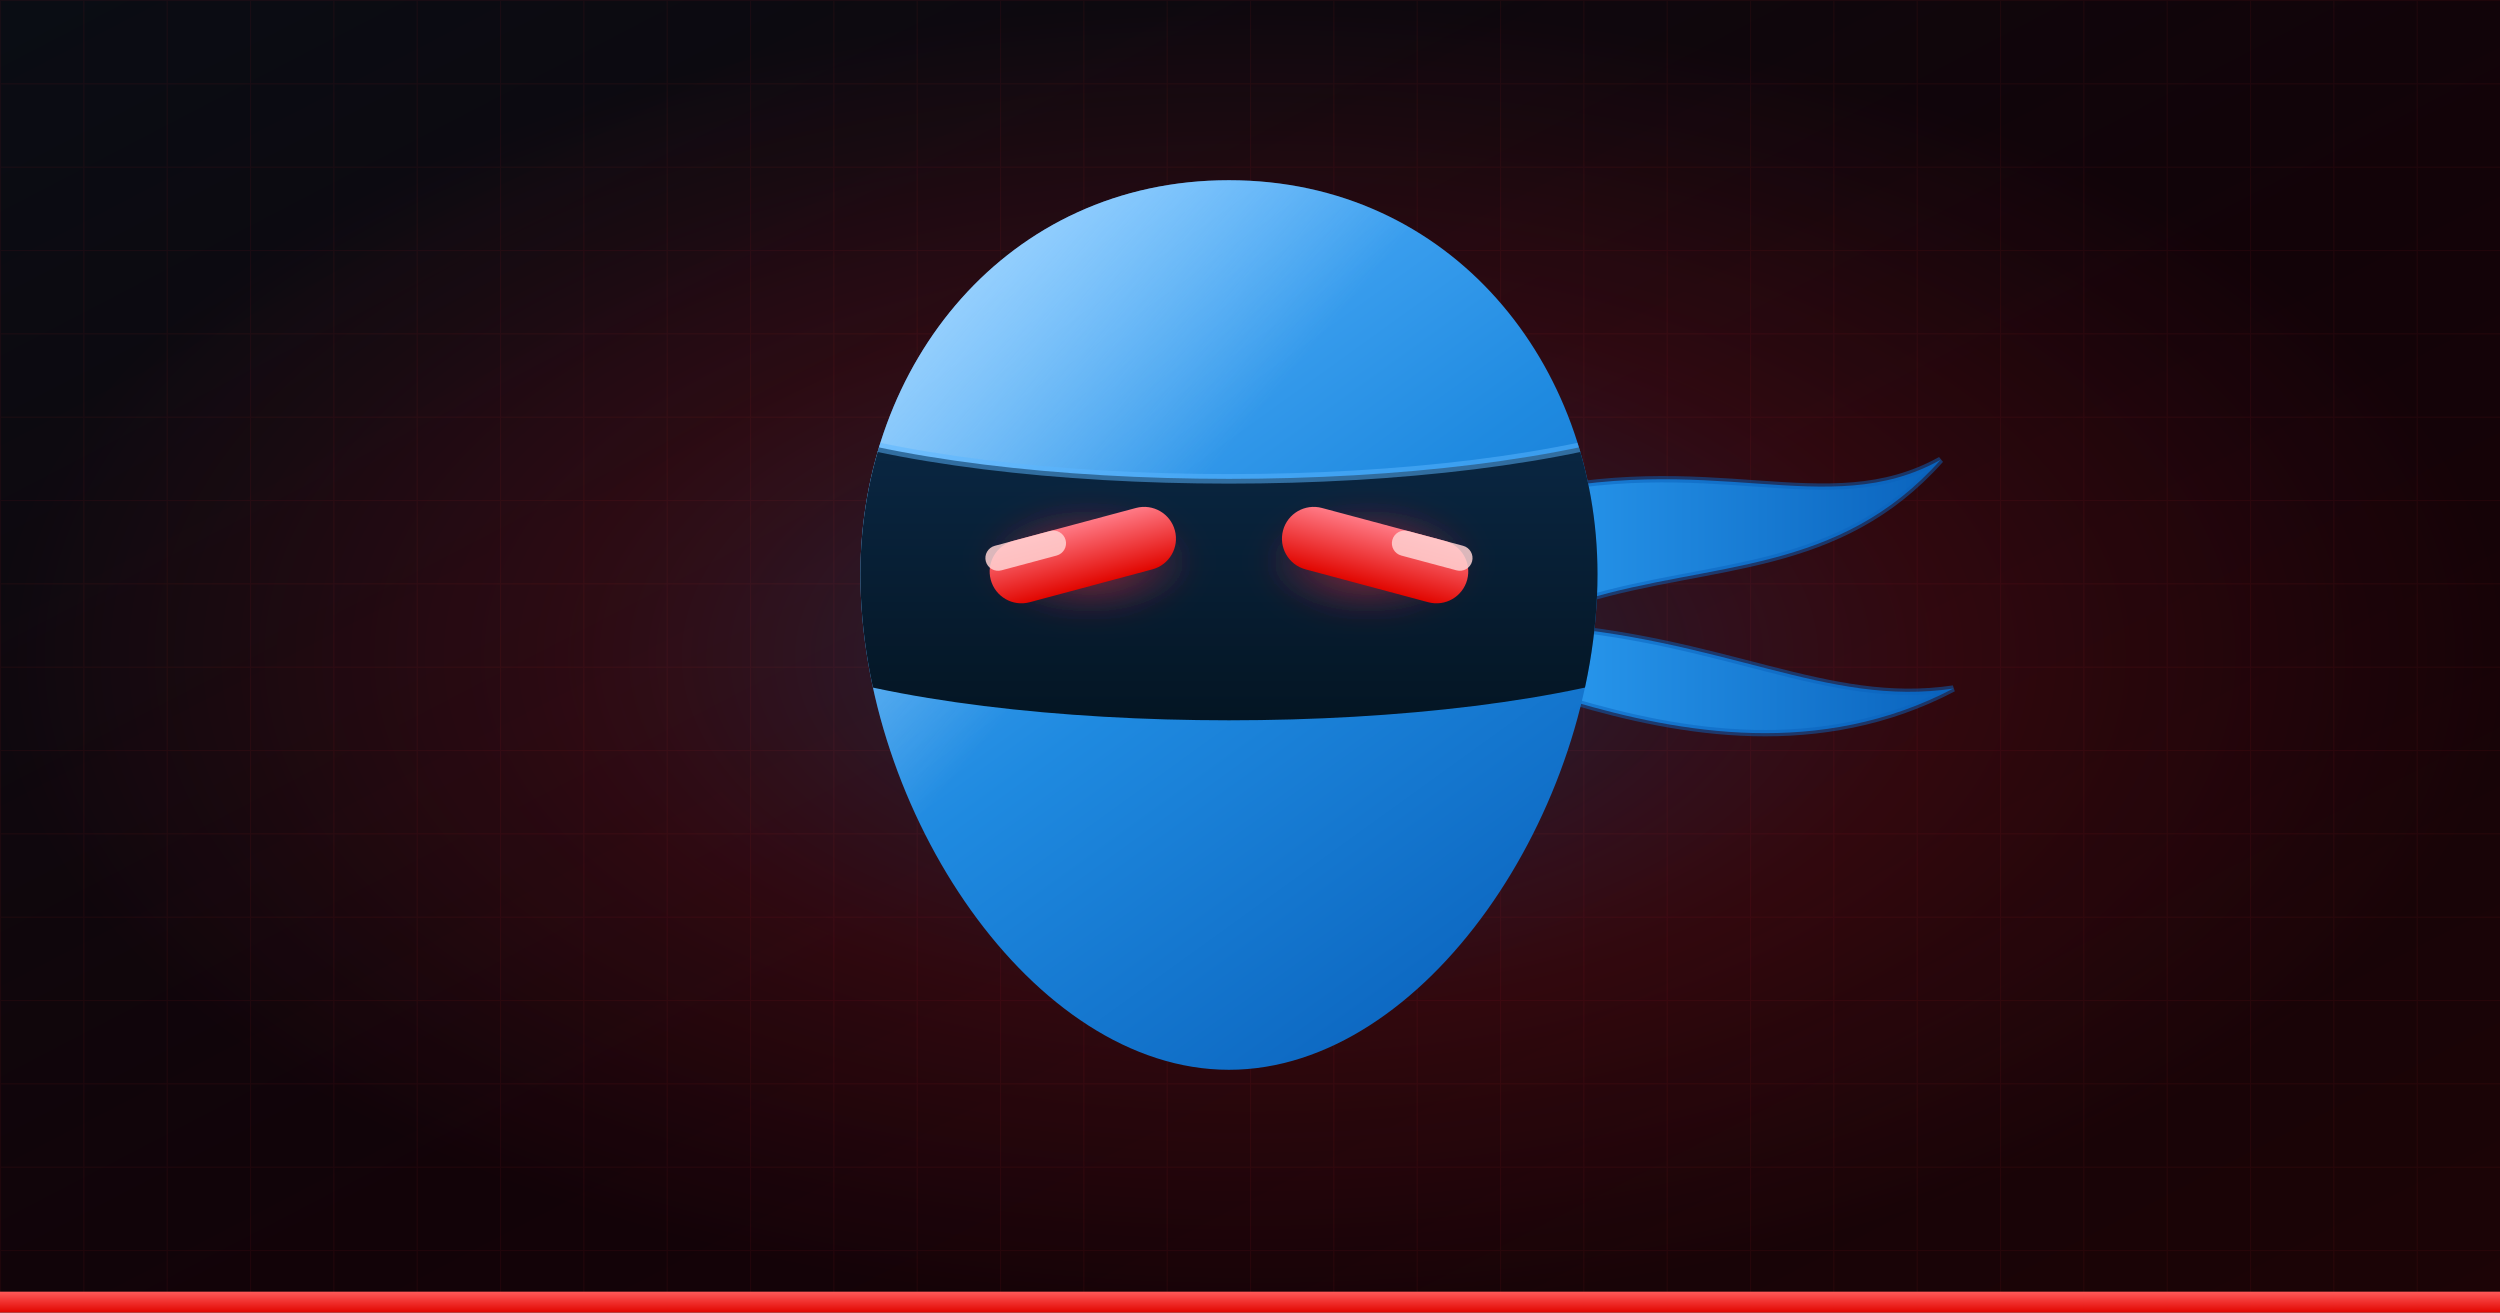
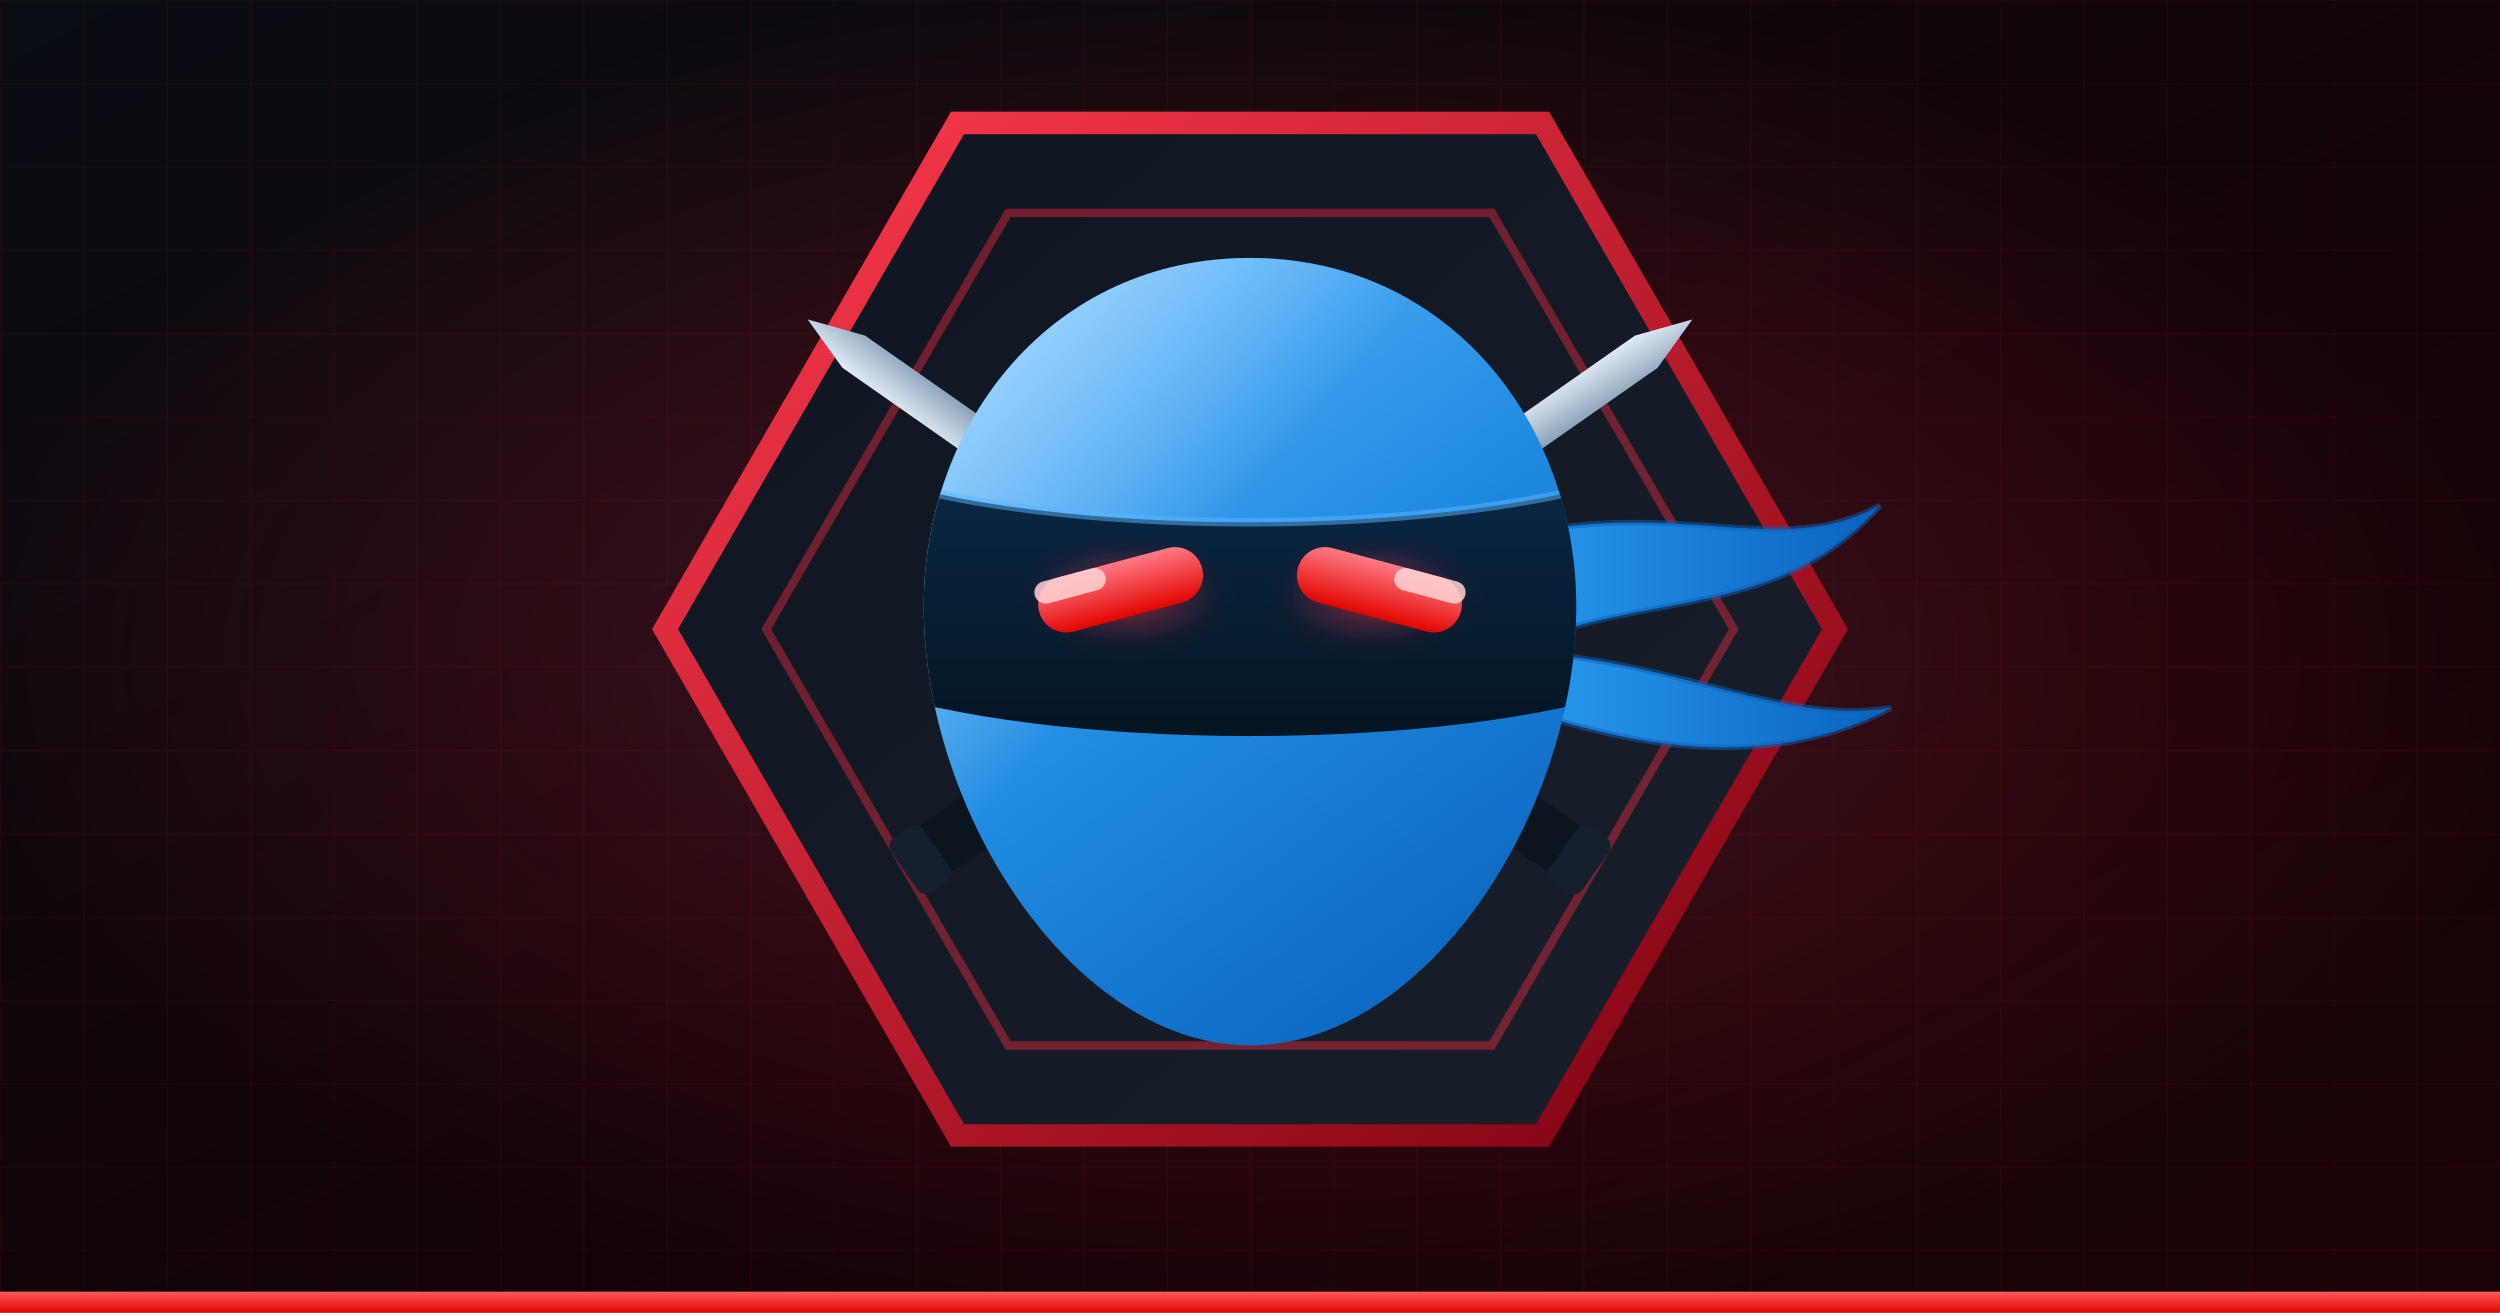
<svg xmlns="http://www.w3.org/2000/svg" viewBox="0 0 1200 630" width="1200" height="630" role="img" aria-label="Azure Red Team ninja emblem">
  <defs>
    <linearGradient id="bg" x1="0" y1="0" x2="1" y2="1">
      <stop offset="0" stop-color="#0a0d14" />
      <stop offset="0.55" stop-color="#120308" />
      <stop offset="1" stop-color="#1c0406" />
    </linearGradient>
-     <radialGradient id="centerGlow" cx="0.5" cy="0.5" r="0.5">
-       <stop offset="0" stop-color="#2496ed" stop-opacity="0.30" />
+     <radialGradient id="centerGlow" cx="0.5" cy="0.5" r="0.52">
+       <stop offset="0" stop-color="#2496ed" stop-opacity="0.28" />
      <stop offset="0.55" stop-color="#ff2b40" stop-opacity="0.12" />
      <stop offset="1" stop-color="#ff2b40" stop-opacity="0" />
    </radialGradient>
    <pattern id="grid" width="40" height="40" patternUnits="userSpaceOnUse">
      <path d="M40 0H0V40" fill="none" stroke="#ff2b40" stroke-opacity="0.06" stroke-width="1" />
    </pattern>
    <linearGradient id="redBar" x1="0" y1="0" x2="0" y2="1">
      <stop offset="0" stop-color="#ff5a5a" />
      <stop offset="1" stop-color="#e10600" />
    </linearGradient>
    <linearGradient id="nl-hood" x1="0.2" y1="0" x2="0.8" y2="1">
      <stop offset="0" stop-color="#5bb6ff" />
      <stop offset="0.5" stop-color="#1f8ae0" />
      <stop offset="1" stop-color="#0a63bd" />
    </linearGradient>
    <linearGradient id="nl-hoodHi" x1="0" y1="0" x2="1" y2="1">
      <stop offset="0" stop-color="#bfe3ff" stop-opacity="0.9" />
      <stop offset="0.4" stop-color="#bfe3ff" stop-opacity="0" />
    </linearGradient>
    <linearGradient id="nl-band" x1="0" y1="0" x2="0" y2="1">
      <stop offset="0" stop-color="#0a2845" />
      <stop offset="1" stop-color="#041523" />
    </linearGradient>
+     <linearGradient id="nl-steel" x1="0" y1="0" x2="1" y2="1">
+       <stop offset="0" stop-color="#e6f1fb" />
+       <stop offset="0.5" stop-color="#9fb4c8" />
+       <stop offset="1" stop-color="#5d7286" />
+     </linearGradient>
    <linearGradient id="nl-eye" x1="0" y1="0" x2="0" y2="1">
      <stop offset="0" stop-color="#ff7a86" />
      <stop offset="1" stop-color="#e10600" />
+     </linearGradient>
+     <linearGradient id="nl-hex" x1="0" y1="0" x2="1" y2="1">
+       <stop offset="0" stop-color="#0e1420" />
+       <stop offset="1" stop-color="#191f2b" />
+     </linearGradient>
+     <linearGradient id="nl-hexStroke" x1="0" y1="0" x2="1" y2="1">
+       <stop offset="0" stop-color="#ff3b4d" />
+       <stop offset="1" stop-color="#7a0010" />
    </linearGradient>
    <linearGradient id="nl-tail" x1="0" y1="0" x2="1" y2="0">
      <stop offset="0" stop-color="#2a9bf0" />
      <stop offset="1" stop-color="#0a63bd" />
    </linearGradient>
    <radialGradient id="nl-glow" cx="0.5" cy="0.5" r="0.5">
      <stop offset="0" stop-color="#ff2b40" stop-opacity="0.55" />
      <stop offset="1" stop-color="#ff2b40" stop-opacity="0" />
    </radialGradient>
    <filter id="nl-soft" x="-40%" y="-40%" width="180%" height="180%">
      <feGaussianBlur stdDeviation="2.2" />
    </filter>
    <clipPath id="nl-hoodClip">
      <path d="M128 62 C 163 62 186 91 186 124 C 186 161 159 202 128 202 C 97 202 70 161 70 124 C 70 91 93 62 128 62 Z" />
    </clipPath>
  </defs>
  <rect width="1200" height="630" fill="url(#bg)" />
  <rect width="1200" height="630" fill="url(#grid)" />
  <rect width="1200" height="630" fill="url(#centerGlow)" />
-   <g transform="translate(596,300) scale(3.05) translate(-130,-132)">
+   <g transform="translate(600,302) scale(2.7) translate(-128,-128)">
+     <g transform="translate(128,128)">
+       <polygon points="104,0 52,90 -52,90 -104,0 -52,-90 52,-90" fill="url(#nl-hex)" stroke="url(#nl-hexStroke)" stroke-width="4" />
+       <polygon points="86,0 43,74 -43,74 -86,0 -43,-74 43,-74" fill="none" stroke="#ff2b40" stroke-opacity="0.4" stroke-width="1.5" />
+     </g>
+     <g>
+       <g transform="translate(128,128) rotate(55)">
+         <path d="M0 -96 L3.5 -86 L3.5 20 L-3.5 20 L-3.5 -86 Z" fill="url(#nl-steel)" />
+         <rect x="-11" y="20" width="22" height="6" rx="2" fill="#16202c" />
+         <rect x="-5" y="26" width="10" height="44" rx="3" fill="#0c141d" />
+         <rect x="-6" y="68" width="12" height="7" rx="2" fill="#16202c" />
+         <g stroke="#e10600" stroke-width="2" stroke-opacity="0.85">
+           <line x1="-4.5" y1="34" x2="4.5" y2="38" />
+           <line x1="-4.5" y1="44" x2="4.5" y2="48" />
+           <line x1="-4.5" y1="54" x2="4.5" y2="58" />
+         </g>
+       </g>
+       <g transform="translate(128,128) rotate(-55)">
+         <path d="M0 -96 L3.5 -86 L3.5 20 L-3.5 20 L-3.5 -86 Z" fill="url(#nl-steel)" />
+         <rect x="-11" y="20" width="22" height="6" rx="2" fill="#16202c" />
+         <rect x="-5" y="26" width="10" height="44" rx="3" fill="#0c141d" />
+         <rect x="-6" y="68" width="12" height="7" rx="2" fill="#16202c" />
+         <g stroke="#e10600" stroke-width="2" stroke-opacity="0.85">
+           <line x1="-4.5" y1="34" x2="4.5" y2="38" />
+           <line x1="-4.5" y1="44" x2="4.5" y2="48" />
+           <line x1="-4.5" y1="54" x2="4.5" y2="58" />
+         </g>
+       </g>
+     </g>
    <g fill="url(#nl-tail)" stroke="#0a63bd" stroke-width="1" stroke-opacity="0.5">
      <path d="M172 112 C 204 104 222 116 240 106 C 224 124 204 122 184 128 Z" />
      <path d="M176 132 C 206 134 222 145 242 142 C 221 153 199 149 182 144 Z" />
    </g>
    <path d="M128 62 C 163 62 186 91 186 124 C 186 161 159 202 128 202 C 97 202 70 161 70 124 C 70 91 93 62 128 62 Z" fill="url(#nl-hood)" />
    <path d="M128 62 C 163 62 186 91 186 124 C 186 161 159 202 128 202 C 97 202 70 161 70 124 C 70 91 93 62 128 62 Z" fill="url(#nl-hoodHi)" />
    <g clip-path="url(#nl-hoodClip)">
      <path d="M58 100 C 92 112 164 112 198 100 L 198 138 C 164 150 92 150 58 138 Z" fill="url(#nl-band)" />
      <path d="M58 100 C 92 112 164 112 198 100" fill="none" stroke="#5bb6ff" stroke-opacity="0.5" stroke-width="1.5" />
    </g>
    <g>
      <ellipse cx="106" cy="122" rx="17" ry="9" fill="url(#nl-glow)" filter="url(#nl-soft)" />
      <ellipse cx="150" cy="122" rx="17" ry="9" fill="url(#nl-glow)" filter="url(#nl-soft)" />
      <g transform="translate(105,121) rotate(-15)">
        <rect x="-15" y="-5" width="30" height="10" rx="5" fill="url(#nl-eye)" />
        <rect x="-15" y="-5" width="13" height="4" rx="2" fill="#ffd2d2" fill-opacity="0.85" />
      </g>
      <g transform="translate(151,121) rotate(15)">
        <rect x="-15" y="-5" width="30" height="10" rx="5" fill="url(#nl-eye)" />
        <rect x="2" y="-5" width="13" height="4" rx="2" fill="#ffd2d2" fill-opacity="0.85" />
      </g>
    </g>
  </g>
  <rect x="0" y="620" width="1200" height="10" fill="url(#redBar)" />
</svg>
